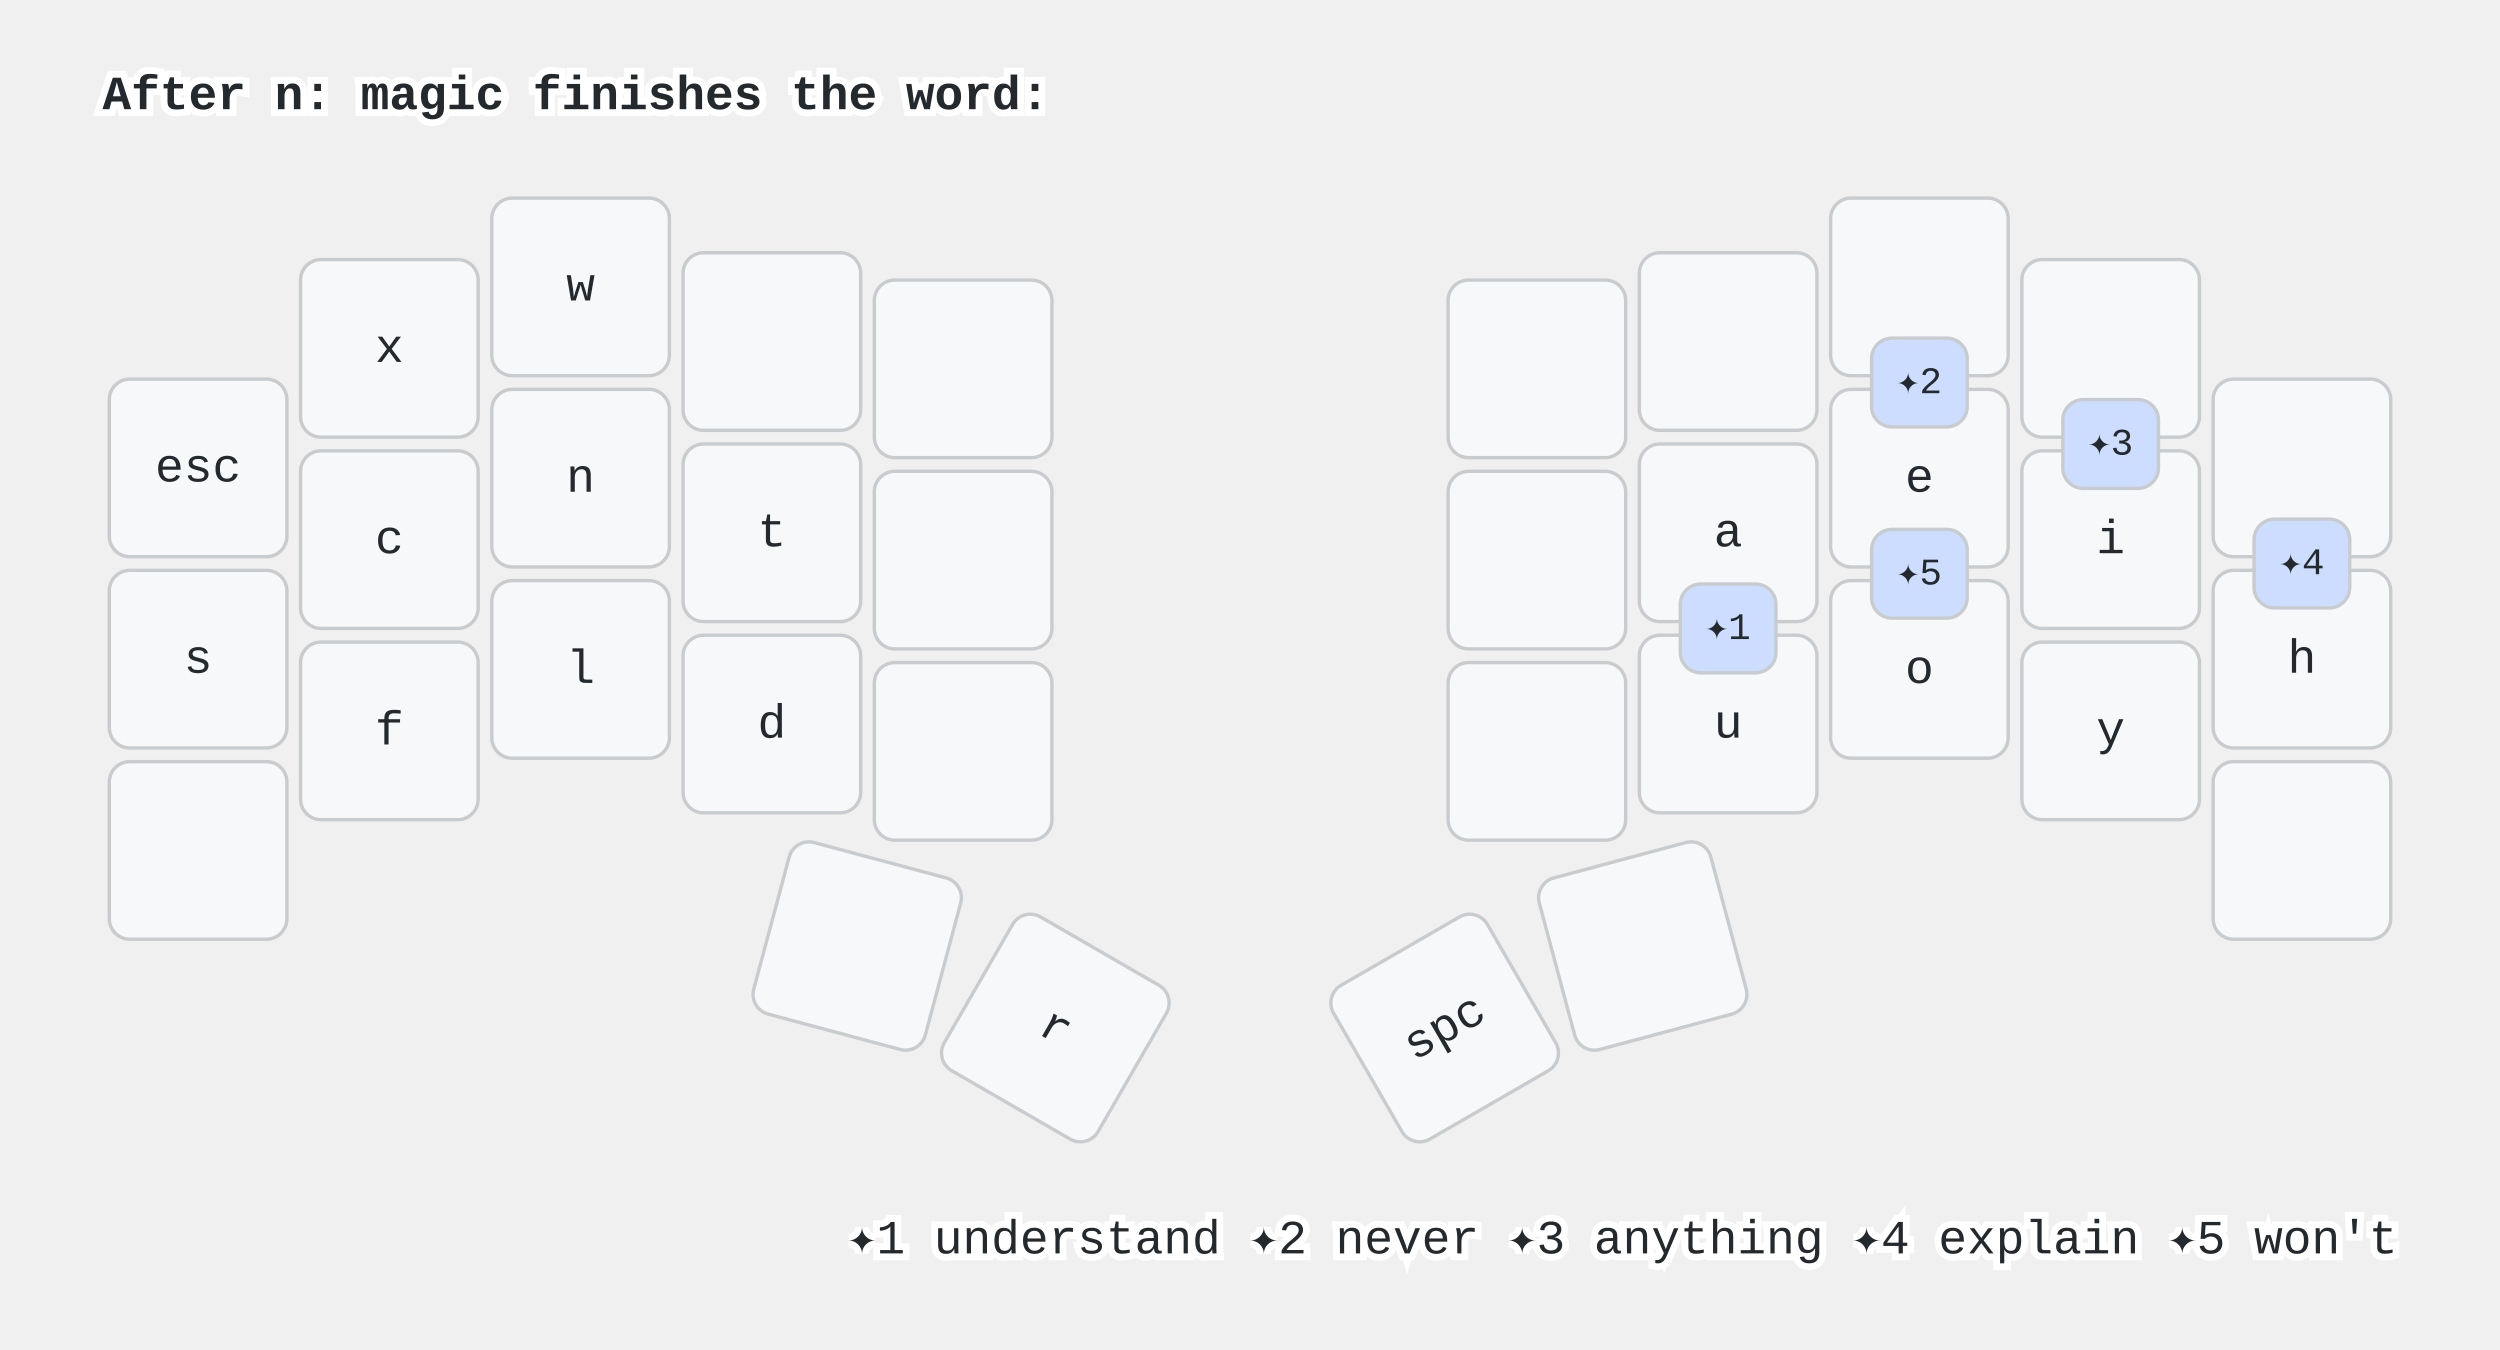
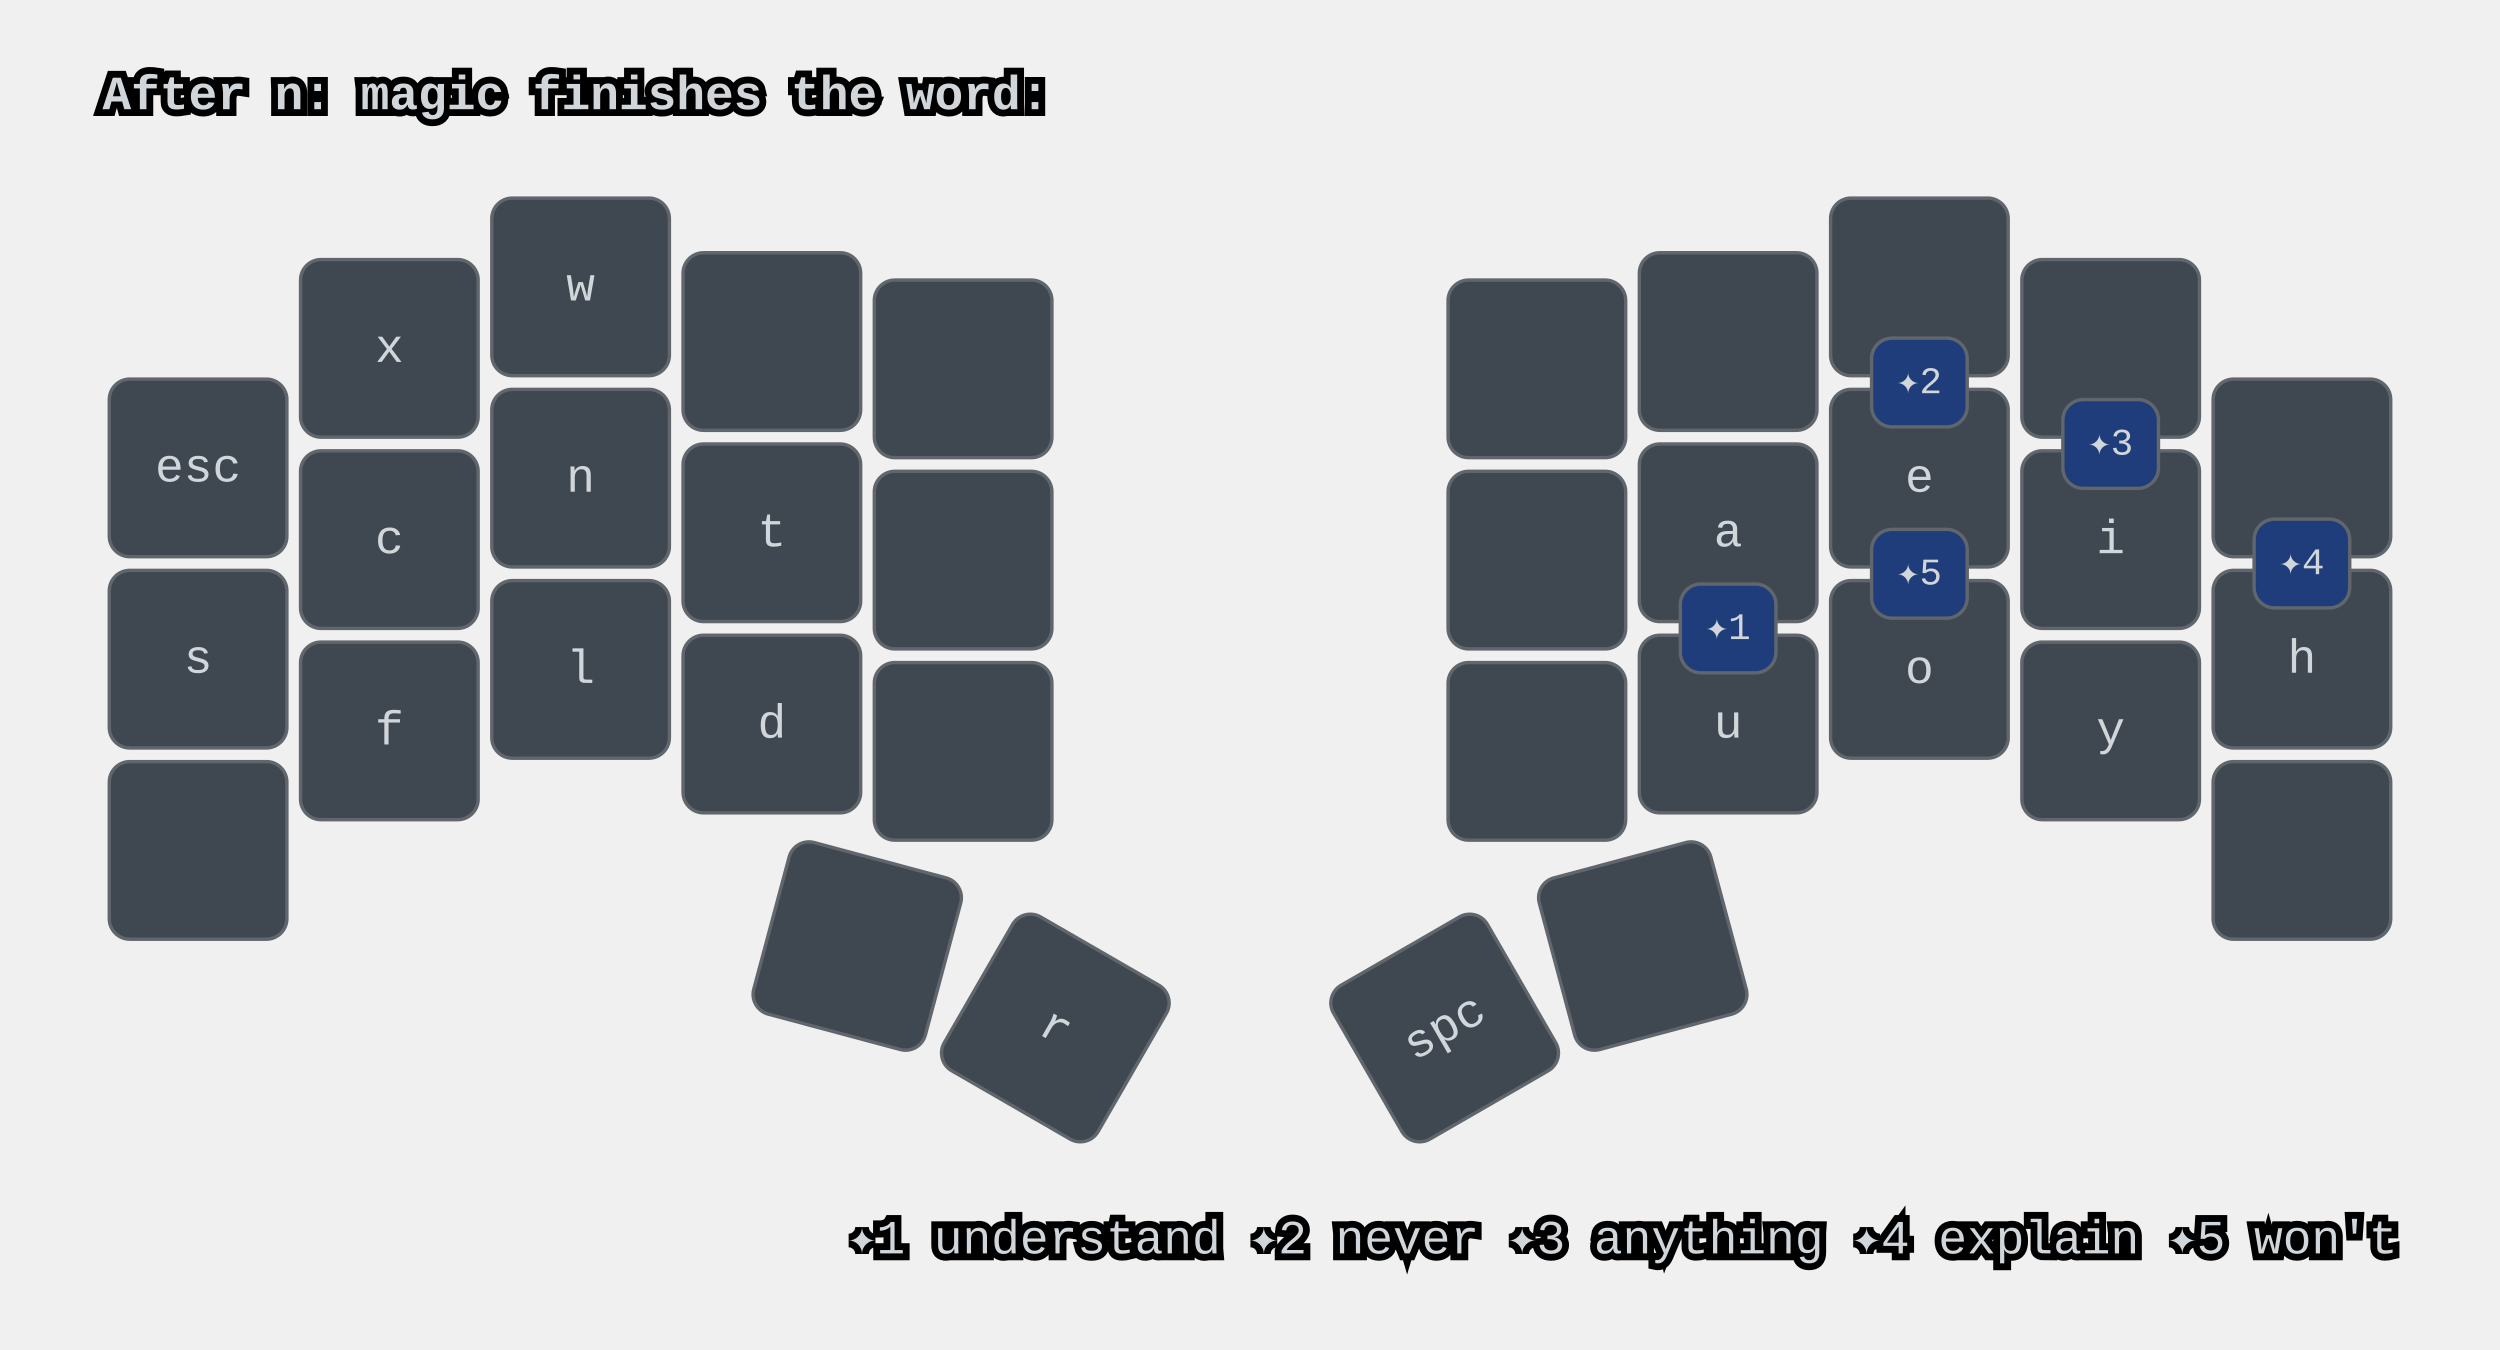
<svg xmlns="http://www.w3.org/2000/svg" width="732" height="395" viewBox="0 0 732 395" class="keymap">
  <style>/* inherit to force styles through use tags */
svg path {
    fill: inherit;
}

/* font and background color specifications */
svg.keymap {
    font-family: SFMono-Regular,Consolas,Liberation Mono,Menlo,monospace;
    font-size: 14px;
    font-kerning: normal;
    text-rendering: optimizeLegibility;
    fill: #24292e;
}

/* default key styling */
rect.key {
    fill: #f6f8fa;
}

rect.key, rect.combo {
    stroke: #c9cccf;
    stroke-width: 1;
}

/* default key side styling, only used is draw_key_sides is set */
rect.side {
    filter: brightness(90%);
}

/* color accent for combo boxes */
rect.combo, rect.combo-separate {
    fill: #cdf;
}

/* color accent for held keys */
rect.held, rect.combo.held {
    fill: #fdd;
}

/* color accent for ghost (optional) keys */
rect.ghost, rect.combo.ghost {
    stroke-dasharray: 4, 4;
    stroke-width: 2;
}

text {
    text-anchor: middle;
    dominant-baseline: middle;
}

/* styling for layer labels */
text.label {
    font-weight: bold;
    text-anchor: start;
    stroke: white;
    stroke-width: 4;
    paint-order: stroke;
}

/* styling for optional footer */
text.footer {
    text-anchor: end;
    dominant-baseline: auto;
    stroke: white;
    stroke-width: 4;
    paint-order: stroke;
}

/* styling for combo tap, and key non-tap label text */
text.combo, text.hold, text.shifted, text.left, text.right, text.tl, text.tr, text.bl, text.br {
    font-size: 11px;
}

text.hold, text.bl, text.br {
    text-anchor: middle;
    dominant-baseline: auto;
}

text.shifted, text.tl, text.tr {
    text-anchor: middle;
    dominant-baseline: hanging;
}

text.left, text.tl, text.bl {
    text-anchor: start;
}

text.right, text.tr, text.br {
    text-anchor: end;
}

text.layer-activator {
    text-decoration: underline;
}

/* styling for hold/shifted label text in combo box */
text.combo.hold, text.combo.shifted, text.combo.left, text.combo.right {
    font-size: 8px;
}

/* lighter symbol for transparent keys */
text.trans {
    fill: #7b7e81;
}

/* styling for combo dendrons */
path.combo {
    stroke-width: 1;
    stroke: gray;
    fill: none;
}

/* Start Tabler Icons Cleanup */
/* cannot use height/width with glyphs */
.icon-tabler &gt; path {
    fill: inherit;
    stroke: inherit;
    stroke-width: 2;
}
/* hide tabler's default box */
.icon-tabler &gt; path[stroke="none"][fill="none"] {
    visibility: hidden;
}
/* End Tabler Icons Cleanup */
+ 
+ svg.keymap { fill: #d1d6db; }
+ rect.key { fill: #3f4750; }
+ rect.key, rect.combo { stroke: #60666c; }
+ rect.combo, rect.combo-separate { fill: #1f3d7a; }
+ rect.held, rect.combo.held { fill: #854747; }
+ text.label, text.footer { stroke: black; }
+ text.trans { fill: #7e8184; }
+ path.combo { stroke: #7f7f7f; }
</style>
  <g transform="translate(30, 0)" class="layer-After n: magic finishes the word">
    <text x="0" y="28" class="label" id="After-n:-magic-finishes-the-word">After n: magic finishes the word:</text>
    <g transform="translate(0, 56)">
      <g transform="translate(28, 81)" class="key keypos-0">
        <rect rx="6" ry="6" x="-26" y="-26" width="52" height="52" class="key" />
        <text x="0" y="0" class="key tap">esc</text>
      </g>
      <g transform="translate(84, 46)" class="key keypos-1">
        <rect rx="6" ry="6" x="-26" y="-26" width="52" height="52" class="key" />
        <text x="0" y="0" class="key tap">x</text>
      </g>
      <g transform="translate(140, 28)" class="key keypos-2">
        <rect rx="6" ry="6" x="-26" y="-26" width="52" height="52" class="key" />
        <text x="0" y="0" class="key tap">w</text>
      </g>
      <g transform="translate(196, 44)" class="key keypos-3">
        <rect rx="6" ry="6" x="-26" y="-26" width="52" height="52" class="key" />
      </g>
      <g transform="translate(252, 52)" class="key keypos-4">
        <rect rx="6" ry="6" x="-26" y="-26" width="52" height="52" class="key" />
      </g>
      <g transform="translate(420, 52)" class="key keypos-5">
        <rect rx="6" ry="6" x="-26" y="-26" width="52" height="52" class="key" />
      </g>
      <g transform="translate(476, 44)" class="key keypos-6">
        <rect rx="6" ry="6" x="-26" y="-26" width="52" height="52" class="key" />
      </g>
      <g transform="translate(532, 28)" class="key keypos-7">
        <rect rx="6" ry="6" x="-26" y="-26" width="52" height="52" class="key" />
      </g>
      <g transform="translate(588, 46)" class="key keypos-8">
        <rect rx="6" ry="6" x="-26" y="-26" width="52" height="52" class="key" />
      </g>
      <g transform="translate(644, 81)" class="key keypos-9">
        <rect rx="6" ry="6" x="-26" y="-26" width="52" height="52" class="key" />
      </g>
      <g transform="translate(28, 137)" class="key keypos-10">
        <rect rx="6" ry="6" x="-26" y="-26" width="52" height="52" class="key" />
        <text x="0" y="0" class="key tap">s</text>
      </g>
      <g transform="translate(84, 102)" class="key keypos-11">
        <rect rx="6" ry="6" x="-26" y="-26" width="52" height="52" class="key" />
        <text x="0" y="0" class="key tap">c</text>
      </g>
      <g transform="translate(140, 84)" class="key keypos-12">
        <rect rx="6" ry="6" x="-26" y="-26" width="52" height="52" class="key" />
        <text x="0" y="0" class="key tap">n</text>
      </g>
      <g transform="translate(196, 100)" class="key keypos-13">
        <rect rx="6" ry="6" x="-26" y="-26" width="52" height="52" class="key" />
        <text x="0" y="0" class="key tap">t</text>
      </g>
      <g transform="translate(252, 108)" class="key keypos-14">
        <rect rx="6" ry="6" x="-26" y="-26" width="52" height="52" class="key" />
      </g>
      <g transform="translate(420, 108)" class="key keypos-15">
        <rect rx="6" ry="6" x="-26" y="-26" width="52" height="52" class="key" />
      </g>
      <g transform="translate(476, 100)" class="key keypos-16">
        <rect rx="6" ry="6" x="-26" y="-26" width="52" height="52" class="key" />
        <text x="0" y="0" class="key tap">a</text>
      </g>
      <g transform="translate(532, 84)" class="key keypos-17">
        <rect rx="6" ry="6" x="-26" y="-26" width="52" height="52" class="key" />
        <text x="0" y="0" class="key tap">e</text>
      </g>
      <g transform="translate(588, 102)" class="key keypos-18">
        <rect rx="6" ry="6" x="-26" y="-26" width="52" height="52" class="key" />
        <text x="0" y="0" class="key tap">i</text>
      </g>
      <g transform="translate(644, 137)" class="key keypos-19">
        <rect rx="6" ry="6" x="-26" y="-26" width="52" height="52" class="key" />
        <text x="0" y="0" class="key tap">h</text>
      </g>
      <g transform="translate(28, 193)" class="key keypos-20">
        <rect rx="6" ry="6" x="-26" y="-26" width="52" height="52" class="key" />
      </g>
      <g transform="translate(84, 158)" class="key keypos-21">
        <rect rx="6" ry="6" x="-26" y="-26" width="52" height="52" class="key" />
        <text x="0" y="0" class="key tap">f</text>
      </g>
      <g transform="translate(140, 140)" class="key keypos-22">
        <rect rx="6" ry="6" x="-26" y="-26" width="52" height="52" class="key" />
        <text x="0" y="0" class="key tap">l</text>
      </g>
      <g transform="translate(196, 156)" class="key keypos-23">
        <rect rx="6" ry="6" x="-26" y="-26" width="52" height="52" class="key" />
        <text x="0" y="0" class="key tap">d</text>
      </g>
      <g transform="translate(252, 164)" class="key keypos-24">
        <rect rx="6" ry="6" x="-26" y="-26" width="52" height="52" class="key" />
      </g>
      <g transform="translate(420, 164)" class="key keypos-25">
        <rect rx="6" ry="6" x="-26" y="-26" width="52" height="52" class="key" />
      </g>
      <g transform="translate(476, 156)" class="key keypos-26">
        <rect rx="6" ry="6" x="-26" y="-26" width="52" height="52" class="key" />
        <text x="0" y="0" class="key tap">u</text>
      </g>
      <g transform="translate(532, 140)" class="key keypos-27">
        <rect rx="6" ry="6" x="-26" y="-26" width="52" height="52" class="key" />
        <text x="0" y="0" class="key tap">o</text>
      </g>
      <g transform="translate(588, 158)" class="key keypos-28">
        <rect rx="6" ry="6" x="-26" y="-26" width="52" height="52" class="key" />
        <text x="0" y="0" class="key tap">y</text>
      </g>
      <g transform="translate(644, 193)" class="key keypos-29">
        <rect rx="6" ry="6" x="-26" y="-26" width="52" height="52" class="key" />
      </g>
      <g transform="translate(221, 221) rotate(15.0)" class="key keypos-30">
        <rect rx="6" ry="6" x="-26" y="-26" width="52" height="52" class="key" />
      </g>
      <g transform="translate(279, 245) rotate(30.0)" class="key keypos-31">
        <rect rx="6" ry="6" x="-26" y="-26" width="52" height="52" class="key" />
        <text x="0" y="0" class="key tap">r</text>
      </g>
      <g transform="translate(393, 245) rotate(-30.0)" class="key keypos-32">
        <rect rx="6" ry="6" x="-26" y="-26" width="52" height="52" class="key" />
        <text x="0" y="0" class="key tap">spc</text>
      </g>
      <g transform="translate(451, 221) rotate(-15.0)" class="key keypos-33">
        <rect rx="6" ry="6" x="-26" y="-26" width="52" height="52" class="key" />
      </g>
      <g class="combo combopos-0">
        <rect rx="6" ry="6" x="462" y="115" width="28" height="26" class="combo" />
        <text x="476" y="128" class="combo tap">✦1</text>
      </g>
      <g class="combo combopos-1">
        <rect rx="6" ry="6" x="518" y="43" width="28" height="26" class="combo" />
        <text x="532" y="56" class="combo tap">✦2</text>
      </g>
      <g class="combo combopos-2">
        <rect rx="6" ry="6" x="574" y="61" width="28" height="26" class="combo" />
        <text x="588" y="74" class="combo tap">✦3</text>
      </g>
      <g class="combo combopos-3">
        <rect rx="6" ry="6" x="630" y="96" width="28" height="26" class="combo" />
        <text x="644" y="109" class="combo tap">✦4</text>
      </g>
      <g class="combo combopos-4">
        <rect rx="6" ry="6" x="518" y="99" width="28" height="26" class="combo" />
        <text x="532" y="112" class="combo tap">✦5</text>
      </g>
    </g>
  </g>
  <text x="702.0" y="367.0" class="footer">✦1 understand   ✦2 never   ✦3 anything   ✦4 explain   ✦5 won't</text>
</svg>
